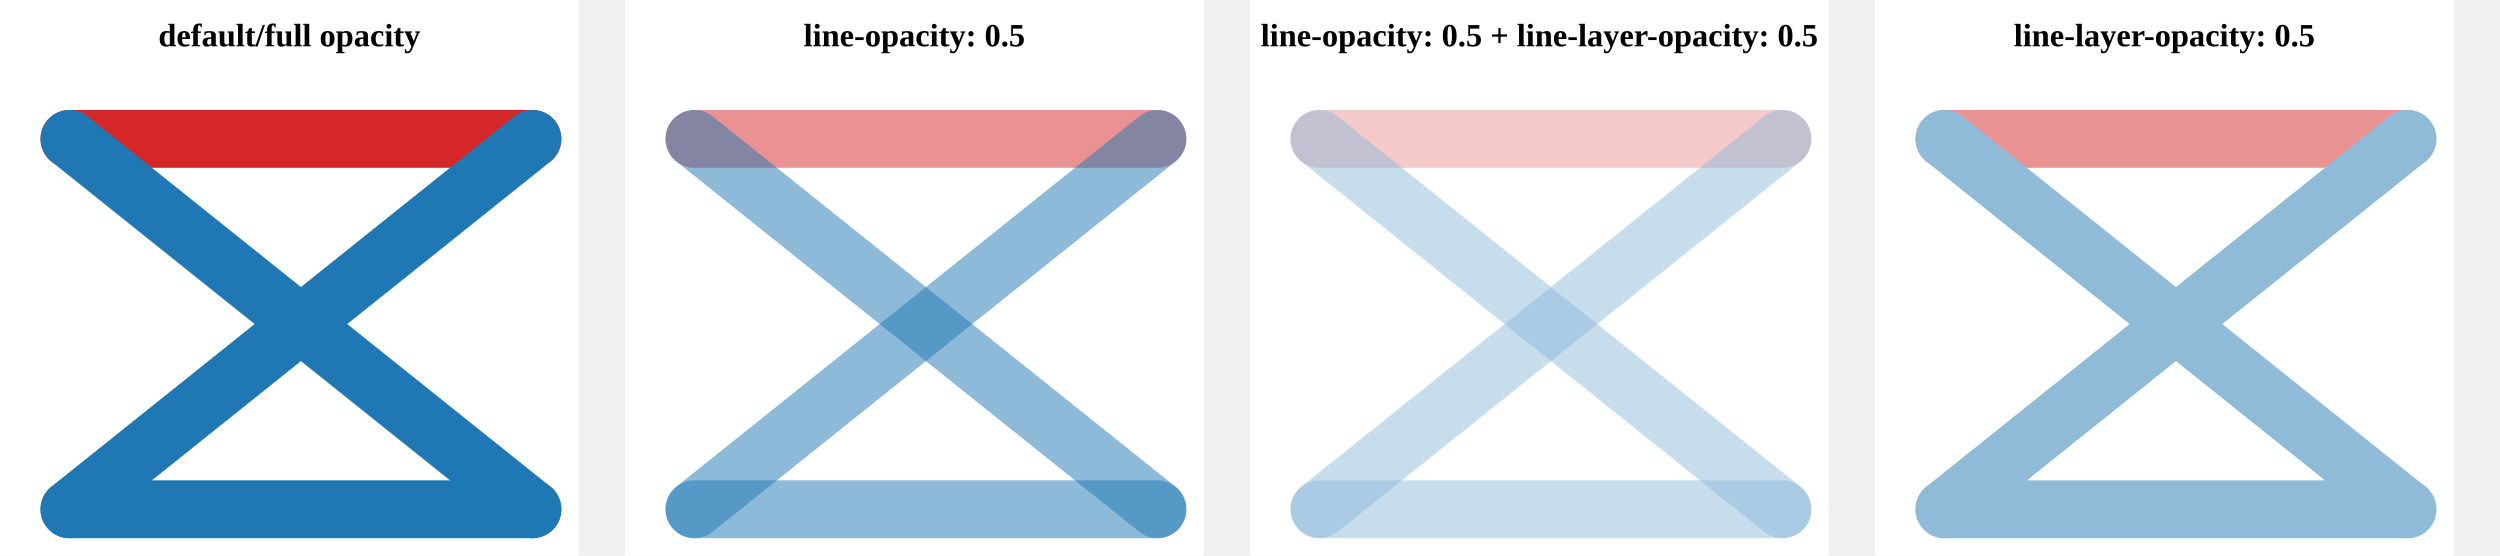
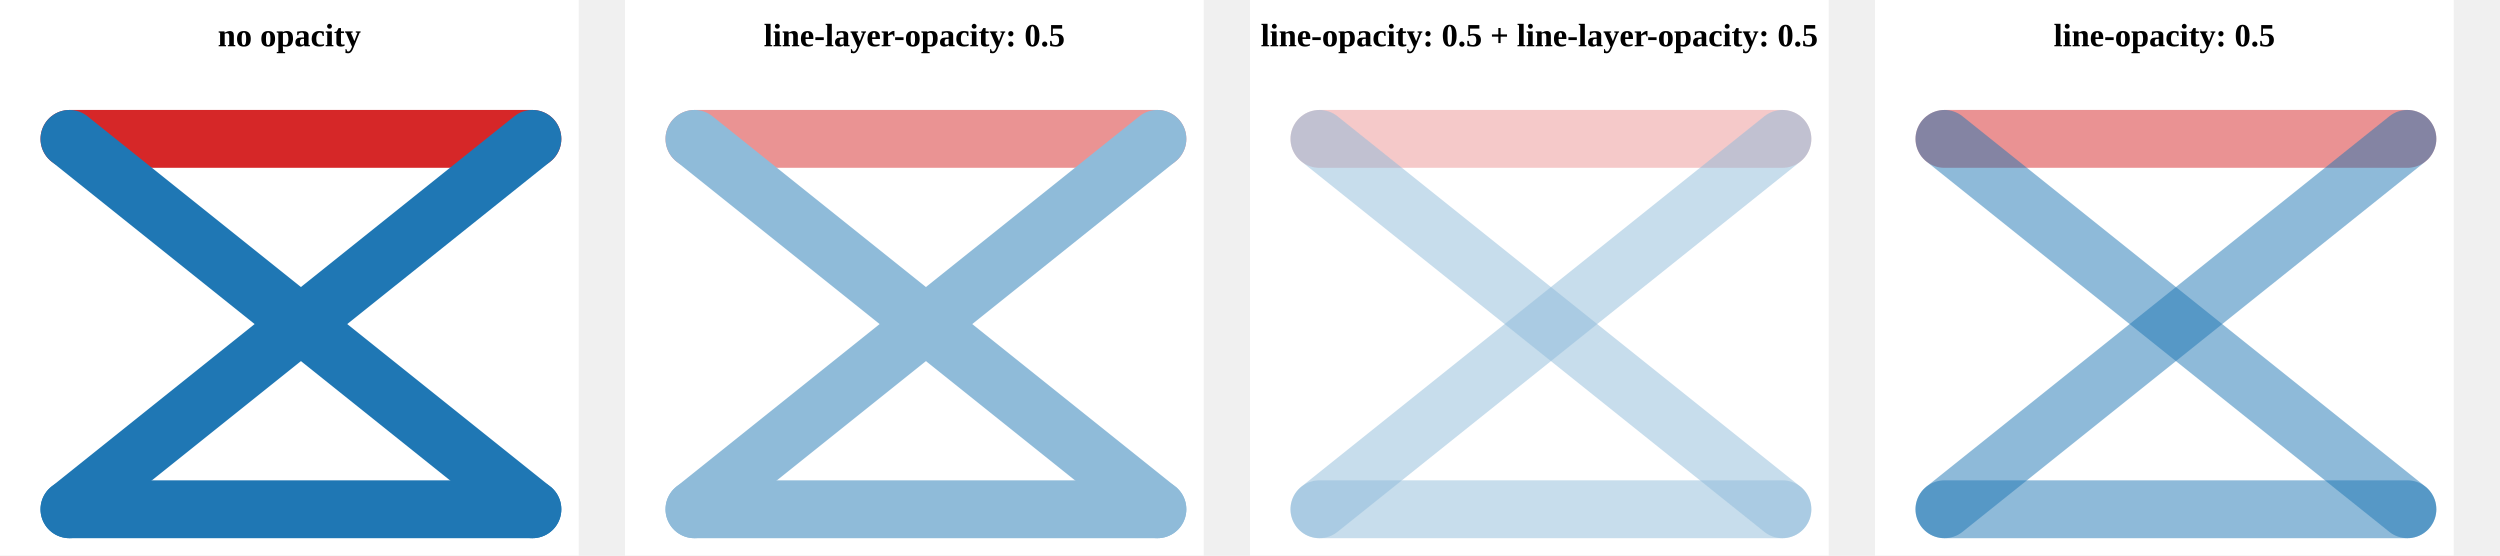
<svg xmlns="http://www.w3.org/2000/svg" viewBox="0 0 1080 240" font-size="14">
  <g transform="translate(0, 0)">
    <rect x="0" y="0" width="250" height="240" fill="#fff" />
    <text x="125" y="20" text-anchor="middle" font-weight="600">
-       default/full opacity
+       no opacity
    </text>
    <line x1="30" y1="60" x2="230" y2="60" stroke="#d62728" stroke-width="25" stroke-linecap="round" />
    <g stroke="#1f77b4" stroke-width="25" stroke-linecap="round" fill="none">
      <line x1="30" y1="60" x2="230" y2="220" />
      <line x1="230" y1="220" x2="30" y2="220" />
      <line x1="30" y1="220" x2="230" y2="60" />
    </g>
  </g>
  <g transform="translate(270, 0)">
    <rect x="0" y="0" width="250" height="240" fill="#fff" />
    <text x="125" y="20" text-anchor="middle" font-weight="600">
-       line-opacity: 0.5
+       line-layer-opacity: 0.5
    </text>
-     <line x1="30" y1="60" x2="230" y2="60" stroke="#d62728" stroke-width="25" stroke-opacity="0.5" stroke-linecap="round" />
-     <g stroke="#1f77b4" stroke-width="25" stroke-opacity="0.5" stroke-linecap="round" fill="none">
-       <line x1="30" y1="60" x2="230" y2="220" />
-       <line x1="230" y1="220" x2="30" y2="220" />
-       <line x1="30" y1="220" x2="230" y2="60" />
+     <g opacity="0.5">
+       <line x1="30" y1="60" x2="230" y2="60" stroke="#d62728" stroke-width="25" stroke-linecap="round" />
+       <g stroke="#1f77b4" stroke-width="25" stroke-linecap="round" fill="none">
+         <line x1="30" y1="60" x2="230" y2="220" />
+         <line x1="230" y1="220" x2="30" y2="220" />
+         <line x1="30" y1="220" x2="230" y2="60" />
+       </g>
    </g>
  </g>
  <g transform="translate(540, 0)">
    <rect x="0" y="0" width="250" height="240" fill="#fff" />
    <text x="125" y="20" text-anchor="middle" font-weight="600">
      line-opacity: 0.5 + line-layer-opacity: 0.5
    </text>
    <g opacity="0.5">
      <line x1="30" y1="60" x2="230" y2="60" stroke="#d62728" stroke-width="25" stroke-opacity="0.5" stroke-linecap="round" />
      <g stroke="#1f77b4" stroke-width="25" stroke-opacity="0.5" stroke-linecap="round" fill="none">
        <line x1="30" y1="60" x2="230" y2="220" />
        <line x1="230" y1="220" x2="30" y2="220" />
        <line x1="30" y1="220" x2="230" y2="60" />
      </g>
    </g>
  </g>
  <g transform="translate(810, 0)">
    <rect x="0" y="0" width="250" height="240" fill="#fff" />
    <text x="125" y="20" text-anchor="middle" font-weight="600">
-       line-layer-opacity: 0.5
+       line-opacity: 0.5
    </text>
-     <g opacity="0.5">
-       <line x1="30" y1="60" x2="230" y2="60" stroke="#d62728" stroke-width="25" stroke-linecap="round" />
-       <g stroke="#1f77b4" stroke-width="25" stroke-linecap="round" fill="none">
-         <line x1="30" y1="60" x2="230" y2="220" />
-         <line x1="230" y1="220" x2="30" y2="220" />
-         <line x1="30" y1="220" x2="230" y2="60" />
-       </g>
+     <line x1="30" y1="60" x2="230" y2="60" stroke="#d62728" stroke-width="25" stroke-opacity="0.5" stroke-linecap="round" />
+     <g stroke="#1f77b4" stroke-width="25" stroke-opacity="0.5" stroke-linecap="round" fill="none">
+       <line x1="30" y1="60" x2="230" y2="220" />
+       <line x1="230" y1="220" x2="30" y2="220" />
+       <line x1="30" y1="220" x2="230" y2="60" />
    </g>
  </g>
</svg>
